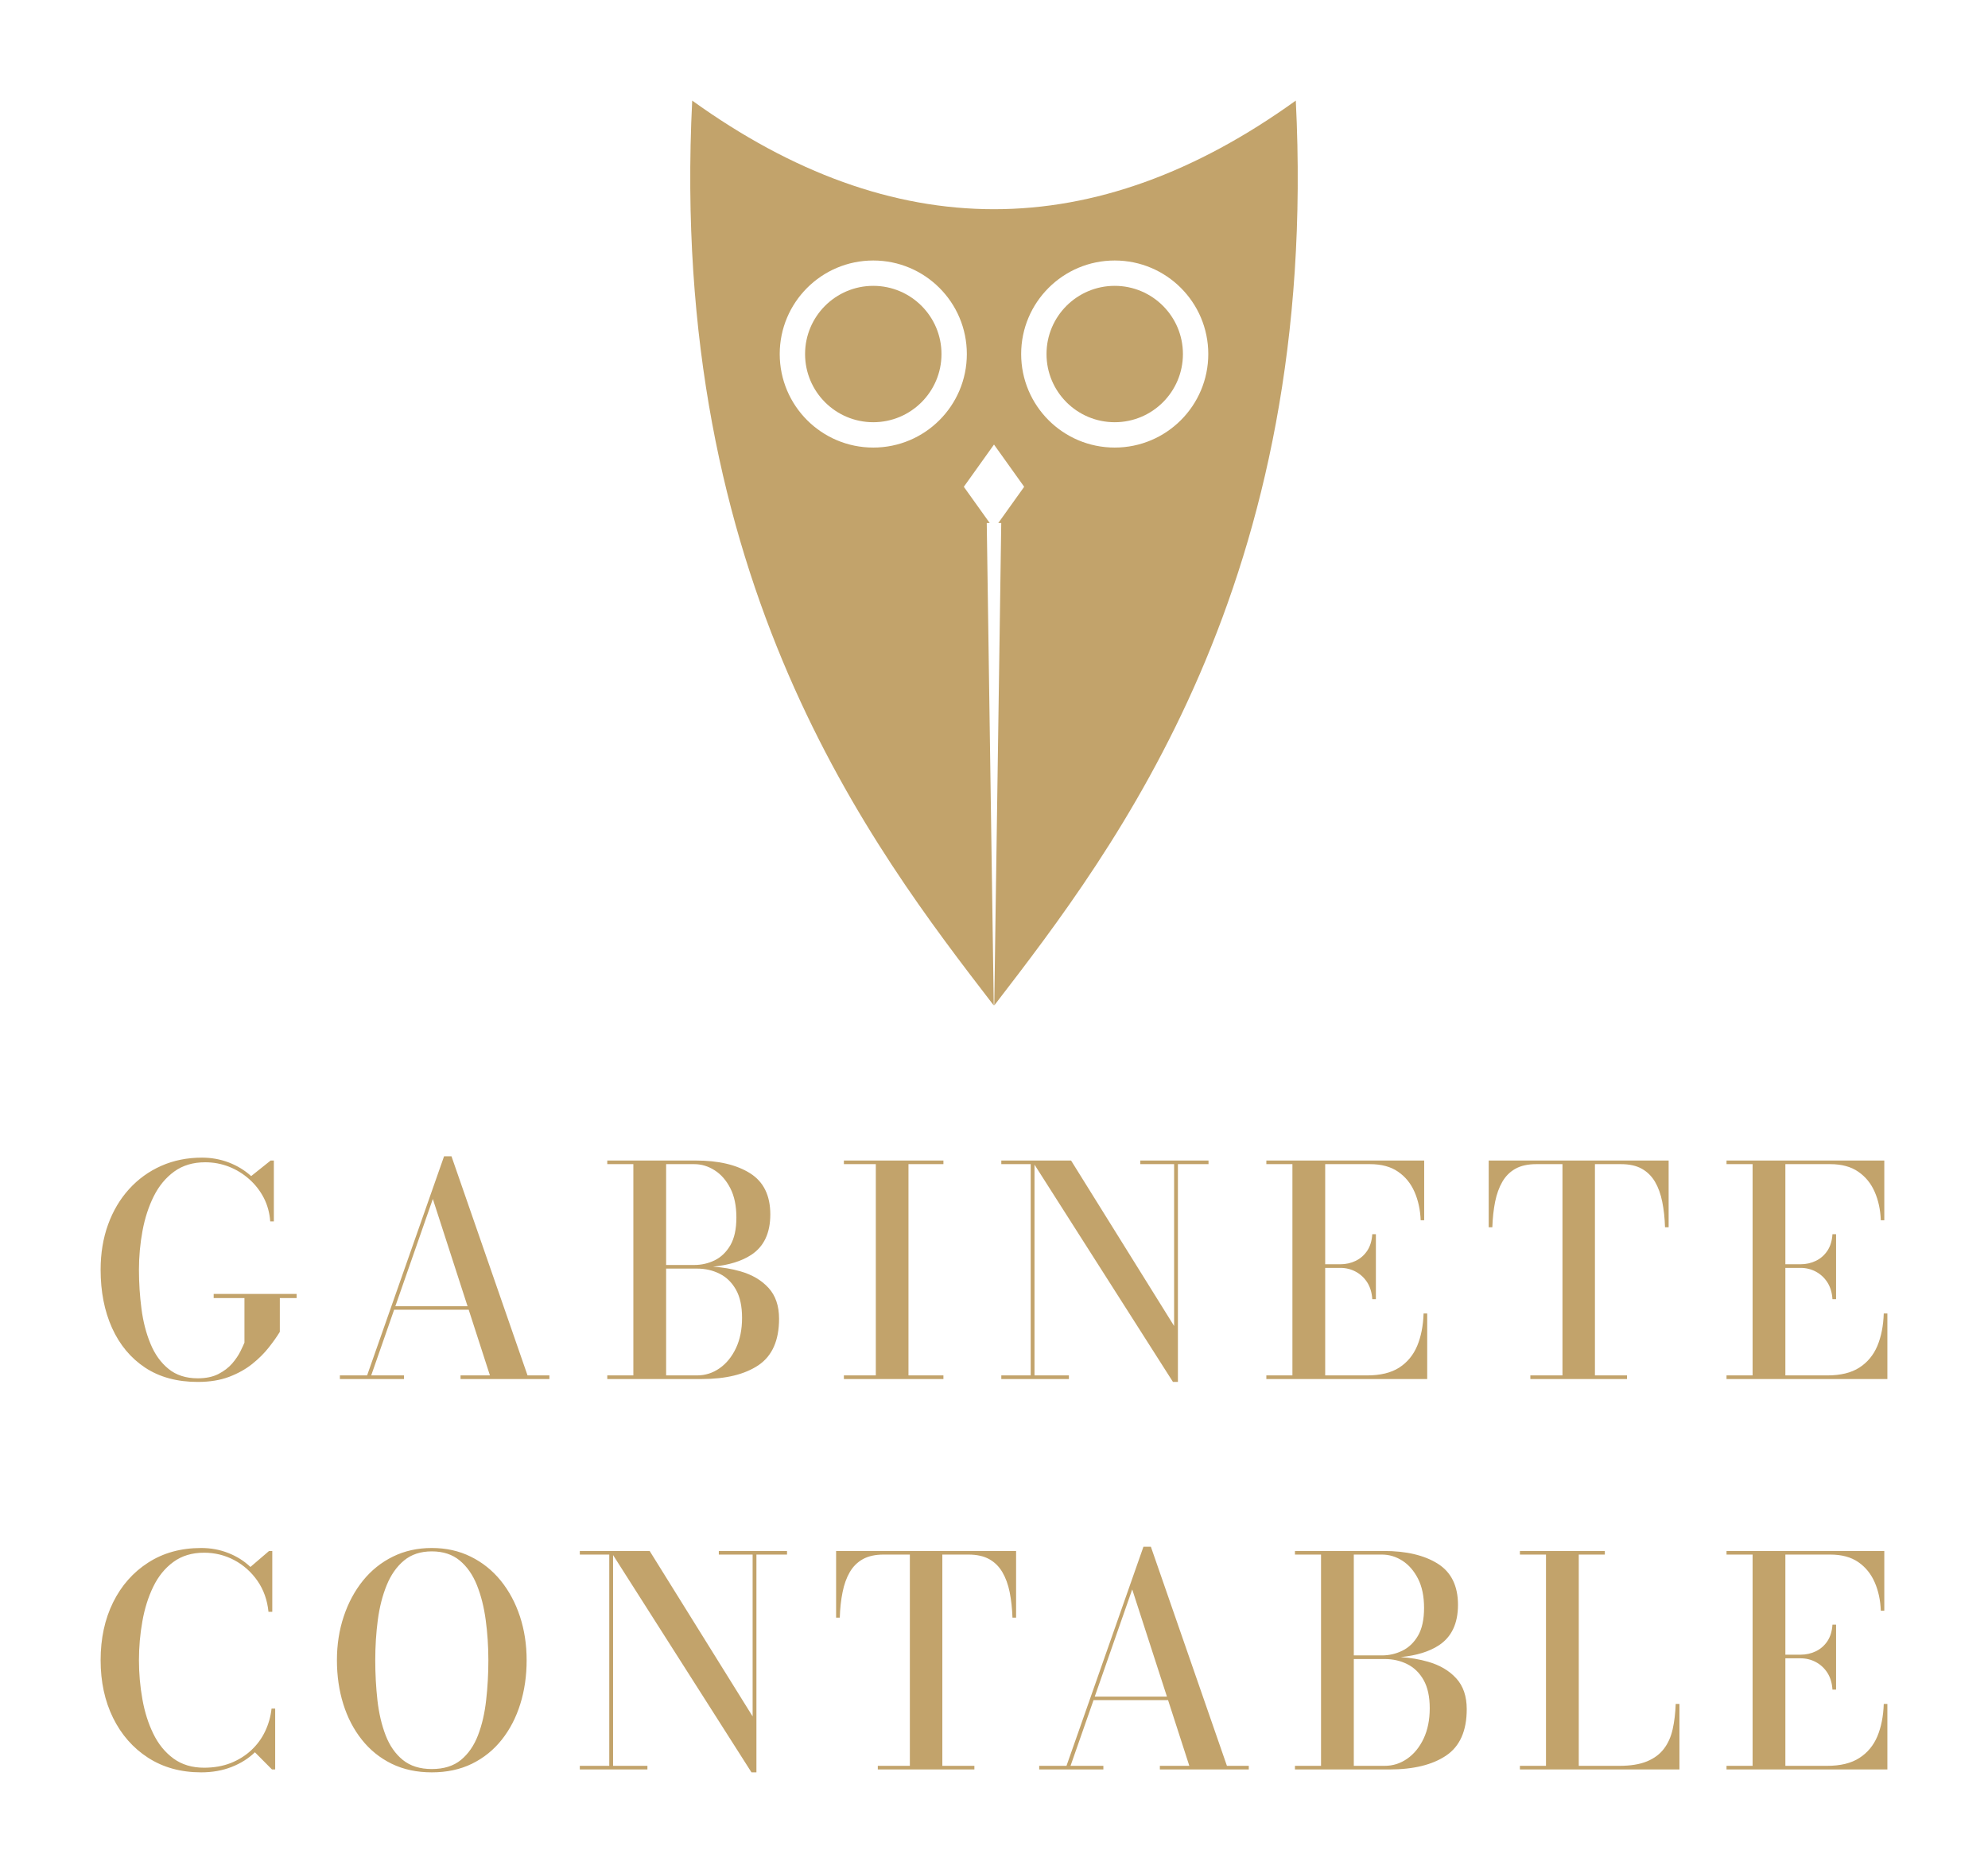
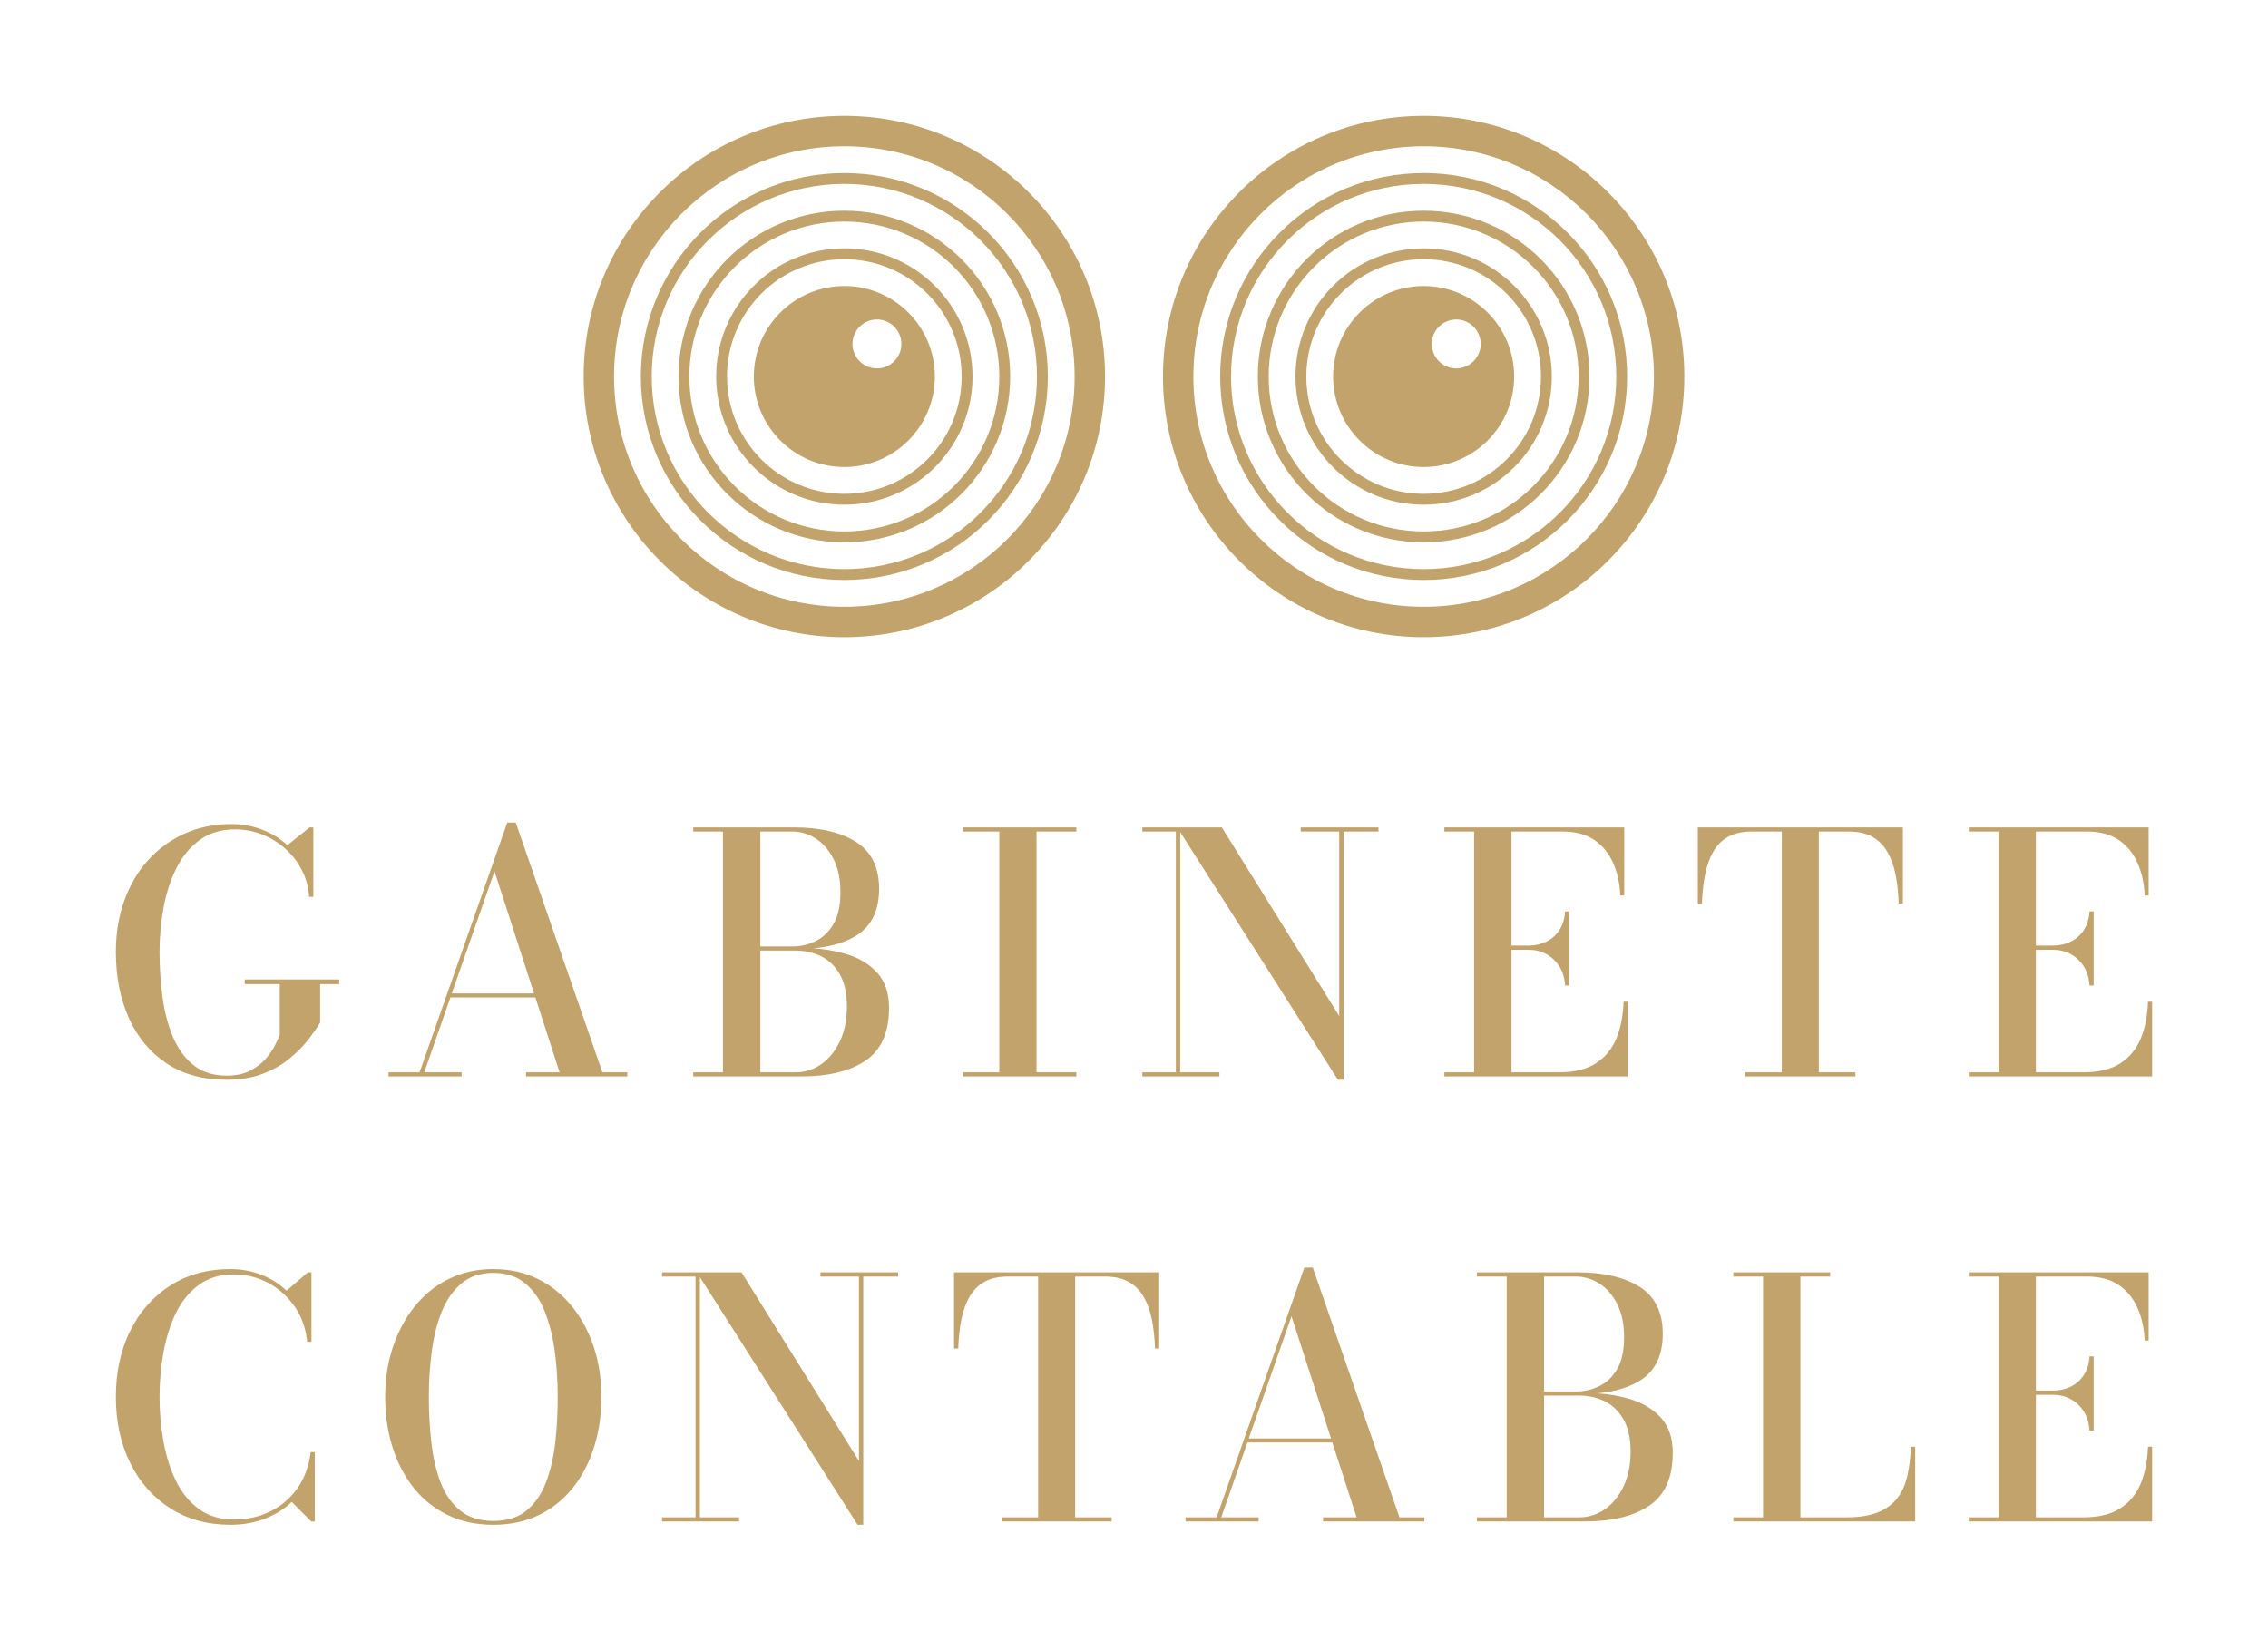
- <svg xmlns="http://www.w3.org/2000/svg" viewBox="-114.68 -16.67 329.36 310.38">
-   <path fill="#C2A36B" d="M0 0Q50 36 100 0C103.99 79.81 70.16 123.79 50.14 149.82L50.04 149.95L51.2 70H50.71L55 64L50 57L45 64L49.29 70H48.8L49.96 149.95L49.86 149.82C29.84 123.79 -3.99 79.81 0 0ZM85.5 42C85.5 33.44 78.56 26.5 70 26.5C61.44 26.5 54.5 33.44 54.5 42C54.5 50.56 61.44 57.5 70 57.5C78.56 57.5 85.5 50.56 85.5 42ZM45.5 42C45.5 33.44 38.56 26.5 30 26.5C21.44 26.5 14.5 33.44 14.5 42C14.5 50.56 21.44 57.5 30 57.5C38.56 57.5 45.5 50.56 45.5 42ZM81.3 42C81.3 48.24 76.24 53.3 70 53.3C63.76 53.3 58.7 48.24 58.7 42C58.7 35.76 63.76 30.7 70 30.7C76.24 30.7 81.3 35.76 81.3 42ZM41.3 42C41.3 48.24 36.24 53.3 30 53.3C23.76 53.3 18.7 48.24 18.7 42C18.7 35.76 23.76 30.7 30 30.7C36.24 30.7 41.3 35.76 41.3 42Z" />
-   <path fill="#C2A36B" d="M-43.14 277.04Q-46.86 277.04 -49.78 275.62Q-52.7 274.19 -54.73 271.63Q-56.76 269.08 -57.81 265.71Q-58.86 262.34 -58.86 258.45Q-58.86 254.57 -57.73 251.2Q-56.61 247.83 -54.55 245.27Q-52.48 242.71 -49.59 241.29Q-46.69 239.86 -43.14 239.86Q-39.59 239.86 -36.7 241.29Q-33.8 242.71 -31.72 245.27Q-29.65 247.83 -28.54 251.2Q-27.43 254.57 -27.43 258.45Q-27.43 262.34 -28.48 265.71Q-29.53 269.08 -31.55 271.63Q-33.58 274.19 -36.5 275.62Q-39.42 277.04 -43.14 277.04ZM-14.07 211.86V211.26H-9.75V176.25H-14.07V175.65H0.61Q6.23 175.65 9.59 177.76Q12.94 179.87 12.94 184.58Q12.94 189.22 9.77 191.29Q7.39 192.85 3.44 193.24Q5.87 193.4 7.98 194.01Q10.89 194.84 12.64 196.75Q14.39 198.66 14.39 201.87Q14.39 207.25 10.99 209.56Q7.58 211.86 1.57 211.86ZM99.86 276.56V275.96H104.18V240.95H99.86V240.35H114.54Q120.16 240.35 123.52 242.46Q126.87 244.57 126.87 249.28Q126.87 253.91 123.7 255.99Q121.32 257.55 117.37 257.94Q119.8 258.1 121.91 258.71Q124.82 259.54 126.57 261.45Q128.32 263.35 128.32 266.57Q128.32 271.95 124.92 274.25Q121.51 276.56 115.5 276.56ZM-43.14 276.49Q-40.15 276.49 -38.31 274.98Q-36.48 273.47 -35.49 270.9Q-34.5 268.33 -34.14 265.09Q-33.77 261.86 -33.77 258.45Q-33.77 255.03 -34.21 251.8Q-34.64 248.58 -35.67 246.01Q-36.7 243.44 -38.52 241.93Q-40.34 240.42 -43.14 240.42Q-45.92 240.42 -47.74 241.93Q-49.56 243.44 -50.61 246.01Q-51.66 248.58 -52.09 251.8Q-52.51 255.03 -52.51 258.45Q-52.51 261.86 -52.15 265.09Q-51.78 268.33 -50.79 270.9Q-49.8 273.47 -47.95 274.98Q-46.09 276.49 -43.14 276.49ZM-39.88 174.95 -27.28 211.26H-23.66V211.86H-38.38V211.26H-33.51L-37.03 200.37H-49.38L-53.18 211.26H-47.75V211.86H-58.37V211.26H-53.86L-41.11 174.95ZM75.99 239.65 88.59 275.96H92.21V276.56H77.48V275.96H82.36L78.84 265.07H66.49L62.68 275.96H68.12V276.56H57.49V275.96H62.01L74.76 239.65ZM-79.28 197.76H-65.54V198.44H-68.32V204.04Q-69.02 205.2 -70.14 206.62Q-71.26 208.05 -72.88 209.35Q-74.5 210.65 -76.73 211.5Q-78.96 212.34 -81.91 212.34Q-87.05 212.34 -90.64 209.97Q-94.22 207.59 -96.12 203.39Q-98.01 199.19 -98.01 193.75Q-98.01 189.67 -96.78 186.27Q-95.55 182.87 -93.29 180.38Q-91.03 177.89 -87.96 176.53Q-84.88 175.17 -81.21 175.17Q-78.89 175.17 -76.78 175.97Q-74.67 176.78 -73.07 178.23L-69.84 175.65H-69.31V185.74H-69.91Q-70.06 183.64 -70.97 181.85Q-71.89 180.07 -73.39 178.74Q-74.88 177.41 -76.75 176.67Q-78.63 175.94 -80.68 175.94Q-83.7 175.94 -85.81 177.47Q-87.92 179 -89.2 181.56Q-90.48 184.12 -91.07 187.3Q-91.66 190.47 -91.66 193.75Q-91.66 197.04 -91.24 200.24Q-90.82 203.44 -89.74 206.03Q-88.67 208.63 -86.76 210.18Q-84.85 211.74 -81.91 211.74Q-79.88 211.74 -78.48 211.02Q-77.08 210.29 -76.21 209.28Q-75.34 208.26 -74.86 207.29Q-74.38 206.31 -74.18 205.83V198.44H-79.28ZM171.36 211.86V211.26H175.68V176.25H171.36V175.65H197.5V185.55H196.92Q196.83 182.96 195.91 180.85Q194.99 178.74 193.18 177.5Q191.37 176.25 188.55 176.25H181.11V192.84H183.62Q185 192.84 186.17 192.27Q187.34 191.7 188.08 190.59Q188.81 189.48 188.91 187.86H189.51V198.63H188.91Q188.81 197.01 188.08 195.85Q187.34 194.7 186.17 194.07Q185 193.44 183.62 193.44H181.11V211.26H188.04Q191.35 211.26 193.36 209.97Q195.38 208.67 196.35 206.37Q197.31 204.06 197.41 201H198.01V211.86ZM95.12 211.86V211.26H99.44V176.25H95.12V175.65H121.27V185.55H120.69Q120.59 182.96 119.67 180.85Q118.75 178.74 116.94 177.5Q115.13 176.25 112.31 176.25H104.87V192.84H107.38Q108.76 192.84 109.93 192.27Q111.1 191.7 111.84 190.59Q112.57 189.48 112.67 187.86H113.27V198.63H112.67Q112.57 197.01 111.84 195.85Q111.1 194.7 109.93 194.07Q108.76 193.44 107.38 193.44H104.87V211.26H111.8Q115.11 211.26 117.13 209.97Q119.14 208.67 120.11 206.37Q121.07 204.06 121.17 201H121.77V211.86ZM171.36 276.56V275.96H175.68V240.95H171.36V240.35H197.5V250.25H196.92Q196.83 247.66 195.91 245.55Q194.99 243.44 193.18 242.19Q191.37 240.95 188.55 240.95H181.11V257.54H183.62Q185 257.54 186.17 256.97Q187.34 256.4 188.08 255.29Q188.81 254.18 188.91 252.56H189.51V263.33H188.91Q188.81 261.71 188.08 260.55Q187.34 259.4 186.17 258.77Q185 258.14 183.62 258.14H181.11V275.96H188.04Q191.35 275.96 193.36 274.66Q195.38 273.37 196.35 271.07Q197.31 268.76 197.41 265.7H198.01V276.56ZM15.71 240.35V240.95H10.64V277.04H9.82L-13.11 241.03V275.96H-7.42V276.56H-18.62V275.96H-13.74V240.95H-18.62V240.35H-7.05L10.01 267.77V240.95H4.41V240.35ZM85.54 175.65V176.25H80.47V212.34H79.65L56.71 176.33V211.26H62.41V211.86H51.21V211.26H56.08V176.25H51.21V175.65H62.77L79.84 203.07V176.25H74.24V175.65ZM138.86 211.86V211.26H144.18V176.25H139.83Q137.75 176.25 136.39 177.01Q135.03 177.77 134.22 179.17Q133.41 180.57 133.02 182.49Q132.64 184.41 132.56 186.71H131.96V175.65H161.77V186.71H161.17Q161.1 184.41 160.71 182.49Q160.33 180.57 159.51 179.17Q158.68 177.77 157.32 177.01Q155.96 176.25 153.88 176.25H149.56V211.26H154.87V211.86ZM30.75 276.56V275.96H36.06V240.95H31.71Q29.64 240.95 28.27 241.71Q26.91 242.47 26.1 243.87Q25.29 245.27 24.91 247.19Q24.52 249.11 24.45 251.4H23.84V240.35H53.66V251.4H53.06Q52.98 249.11 52.6 247.19Q52.21 245.27 51.39 243.87Q50.57 242.47 49.21 241.71Q47.84 240.95 45.76 240.95H41.44V275.96H46.75V276.56ZM-81.35 277.04Q-86.38 277.04 -90.13 274.63Q-93.88 272.21 -95.95 268.01Q-98.01 263.81 -98.01 258.45Q-98.01 253.07 -95.95 248.88Q-93.88 244.69 -90.13 242.28Q-86.38 239.86 -81.35 239.86Q-78.96 239.86 -76.86 240.69Q-74.76 241.51 -73.19 243L-70.1 240.35H-69.57V250.44H-70.2Q-70.49 247.52 -72.02 245.31Q-73.56 243.1 -75.87 241.87Q-78.19 240.64 -80.87 240.64Q-83.86 240.64 -85.95 242.17Q-88.04 243.7 -89.28 246.26Q-90.53 248.82 -91.09 252Q-91.66 255.17 -91.66 258.45Q-91.66 261.74 -91.09 264.91Q-90.53 268.09 -89.28 270.64Q-88.04 273.2 -85.95 274.74Q-83.86 276.27 -80.87 276.27Q-78.43 276.27 -76.46 275.5Q-74.5 274.72 -73.05 273.37Q-71.6 272.02 -70.76 270.25Q-69.91 268.47 -69.69 266.47H-69.09V276.56H-69.62L-72.45 273.71Q-74.04 275.26 -76.32 276.15Q-78.6 277.04 -81.35 277.04ZM137.13 276.56V275.96H141.45V240.95H137.13V240.35H151.2V240.95H146.88V275.96H153.59Q156.39 275.96 158.18 275.22Q159.97 274.48 160.99 273.13Q162.02 271.78 162.44 269.88Q162.86 267.99 162.94 265.7H163.56V276.56ZM25.13 211.86V211.26H30.42V176.25H25.13V175.65H41.62V176.25H35.83V211.26H41.62V211.86ZM109.61 258.26V275.96H114.73Q116.78 275.96 118.47 274.77Q120.16 273.59 121.18 271.44Q122.19 269.29 122.19 266.42Q122.19 263.55 121.18 261.75Q120.16 259.95 118.47 259.11Q116.78 258.26 114.73 258.26ZM-4.32 193.56V211.26H0.8Q2.85 211.26 4.54 210.07Q6.23 208.89 7.25 206.74Q8.26 204.59 8.26 201.72Q8.26 198.85 7.25 197.05Q6.23 195.25 4.54 194.41Q2.85 193.56 0.8 193.56ZM-4.32 192.96H0.34Q2.13 192.96 3.72 192.19Q5.31 191.41 6.32 189.69Q7.32 187.96 7.32 185.09Q7.32 182.21 6.32 180.25Q5.31 178.28 3.72 177.27Q2.13 176.25 0.34 176.25H-4.32ZM109.61 257.66H114.27Q116.06 257.66 117.65 256.88Q119.24 256.11 120.25 254.39Q121.25 252.66 121.25 249.79Q121.25 246.91 120.25 244.95Q119.24 242.98 117.65 241.96Q116.06 240.95 114.27 240.95H109.61ZM-37.22 199.79 -42.97 182.02 -49.18 199.79ZM78.65 264.49 72.9 246.72 66.69 264.49Z" />
+ <svg xmlns="http://www.w3.org/2000/svg" viewBox="-80.60 -16.00 313.20 226.58">
+   <path fill="#C2A36B" d="M72 36C72 55.88 55.88 72 36 72C16.12 72 0 55.88 0 36C0 16.12 16.12 0 36 0C55.88 0 72 16.12 72 36ZM152 36C152 55.88 135.88 72 116 72C96.12 72 80 55.88 80 36C80 16.12 96.12 0 116 0C135.88 0 152 16.12 152 36ZM147.8 36C147.8 18.44 133.56 4.2 116 4.2C98.44 4.2 84.2 18.44 84.2 36C84.2 53.56 98.44 67.8 116 67.8C133.56 67.8 147.8 53.56 147.8 36ZM67.8 36C67.8 18.44 53.56 4.2 36 4.2C18.44 4.2 4.2 18.44 4.2 36C4.2 53.56 18.44 67.8 36 67.8C53.56 67.8 67.8 53.56 67.8 36ZM144.1 36C144.1 51.52 131.52 64.1 116 64.1C100.48 64.1 87.9 51.52 87.9 36C87.9 20.48 100.48 7.9 116 7.9C131.52 7.9 144.1 20.48 144.1 36ZM64.1 36C64.1 51.52 51.52 64.1 36 64.1C20.48 64.1 7.9 51.52 7.9 36C7.9 20.48 20.48 7.9 36 7.9C51.52 7.9 64.1 20.48 64.1 36ZM142.6 36C142.6 21.31 130.69 9.4 116 9.4C101.31 9.4 89.4 21.31 89.4 36C89.4 50.69 101.31 62.6 116 62.6C130.69 62.6 142.6 50.69 142.6 36ZM62.6 36C62.6 21.31 50.69 9.4 36 9.4C21.31 9.4 9.4 21.31 9.4 36C9.4 50.69 21.31 62.6 36 62.6C50.69 62.6 62.6 50.69 62.6 36ZM58.9 36C58.9 48.65 48.65 58.9 36 58.9C23.35 58.9 13.1 48.65 13.1 36C13.1 23.35 23.35 13.1 36 13.1C48.65 13.1 58.9 23.35 58.9 36ZM138.9 36C138.9 48.65 128.65 58.9 116 58.9C103.35 58.9 93.1 48.65 93.1 36C93.1 23.35 103.35 13.1 116 13.1C128.65 13.1 138.9 23.35 138.9 36ZM57.4 36C57.4 24.18 47.82 14.6 36 14.6C24.18 14.6 14.6 24.18 14.6 36C14.6 47.82 24.18 57.4 36 57.4C47.82 57.4 57.4 47.82 57.4 36ZM137.4 36C137.4 24.18 127.82 14.6 116 14.6C104.18 14.6 94.6 24.18 94.6 36C94.6 47.82 104.18 57.4 116 57.4C127.82 57.4 137.4 47.82 137.4 36ZM53.7 36C53.7 45.78 45.78 53.7 36 53.7C26.22 53.7 18.3 45.78 18.3 36C18.3 26.22 26.22 18.3 36 18.3C45.78 18.3 53.7 26.22 53.7 36ZM133.7 36C133.7 45.78 125.78 53.7 116 53.7C106.22 53.7 98.3 45.78 98.3 36C98.3 26.22 106.22 18.3 116 18.3C125.78 18.3 133.7 26.22 133.7 36ZM52.2 36C52.2 27.05 44.95 19.8 36 19.8C27.05 19.8 19.8 27.05 19.8 36C19.8 44.95 27.05 52.2 36 52.2C44.95 52.2 52.2 44.95 52.2 36ZM132.2 36C132.2 27.05 124.95 19.8 116 19.8C107.05 19.8 99.8 27.05 99.8 36C99.8 44.95 107.05 52.2 116 52.2C124.95 52.2 132.2 44.95 132.2 36ZM48.5 36C48.5 42.9 42.9 48.5 36 48.5C29.1 48.5 23.5 42.9 23.5 36C23.5 29.1 29.1 23.5 36 23.5C42.9 23.5 48.5 29.1 48.5 36ZM128.5 36C128.5 42.9 122.9 48.5 116 48.5C109.1 48.5 103.5 42.9 103.5 36C103.5 29.1 109.1 23.5 116 23.5C122.9 23.5 128.5 29.1 128.5 36ZM43.88 31.5C43.88 29.64 42.36 28.12 40.5 28.12C38.64 28.12 37.12 29.64 37.12 31.5C37.12 33.36 38.64 34.88 40.5 34.88C42.36 34.88 43.88 33.36 43.88 31.5ZM123.88 31.5C123.88 29.64 122.36 28.12 120.5 28.12C118.64 28.12 117.12 29.64 117.12 31.5C117.12 33.36 118.64 34.88 120.5 34.88C122.36 34.88 123.88 33.36 123.88 31.5Z" />
+   <path fill="#C2A36B" d="M-12.48 194.58Q-16.01 194.58 -18.78 193.23Q-21.56 191.88 -23.49 189.45Q-25.41 187.01 -26.41 183.82Q-27.41 180.62 -27.41 176.92Q-27.41 173.23 -26.34 170.03Q-25.27 166.83 -23.31 164.4Q-21.35 161.97 -18.6 160.62Q-15.85 159.27 -12.48 159.27Q-9.11 159.27 -6.35 160.62Q-3.6 161.97 -1.63 164.4Q0.34 166.83 1.4 170.03Q2.45 173.23 2.45 176.92Q2.45 180.62 1.45 183.82Q0.46 187.01 -1.47 189.45Q-3.4 191.88 -6.17 193.23Q-8.95 194.58 -12.48 194.58ZM15.14 132.66V132.09H19.24V98.84H15.14V98.27H29.08Q34.42 98.27 37.61 100.27Q40.8 102.28 40.8 106.75Q40.8 111.15 37.78 113.13Q35.52 114.6 31.77 114.97Q34.08 115.13 36.09 115.71Q38.85 116.5 40.51 118.31Q42.17 120.12 42.17 123.17Q42.17 128.28 38.94 130.47Q35.71 132.66 30 132.66ZM123.36 194.12V193.55H127.47V160.3H123.36V159.72H137.31Q142.65 159.72 145.84 161.73Q149.02 163.74 149.02 168.21Q149.02 172.61 146.01 174.58Q143.75 176.06 140 176.43Q142.3 176.59 144.31 177.16Q147.07 177.96 148.74 179.77Q150.4 181.58 150.4 184.63Q150.4 189.74 147.17 191.93Q143.93 194.12 138.22 194.12ZM-12.48 194.05Q-9.63 194.05 -7.89 192.62Q-6.15 191.19 -5.21 188.75Q-4.27 186.3 -3.92 183.23Q-3.58 180.16 -3.58 176.92Q-3.58 173.67 -3.99 170.61Q-4.41 167.54 -5.38 165.1Q-6.35 162.66 -8.09 161.23Q-9.82 159.79 -12.48 159.79Q-15.11 159.79 -16.85 161.23Q-18.58 162.66 -19.58 165.1Q-20.57 167.54 -20.97 170.61Q-21.38 173.67 -21.38 176.92Q-21.38 180.16 -21.03 183.23Q-20.69 186.3 -19.75 188.75Q-18.81 191.19 -17.04 192.62Q-15.28 194.05 -12.48 194.05ZM-9.38 97.6 2.59 132.09H6.03V132.66H-7.96V132.09H-3.32L-6.67 121.75H-18.4L-22.01 132.09H-16.85V132.66H-26.94V132.09H-22.66L-10.55 97.6ZM100.69 159.06 112.66 193.55H116.1V194.12H102.11V193.55H106.74L103.39 183.21H91.66L88.05 193.55H93.21V194.12H83.12V193.55H87.41L99.52 159.06ZM-46.8 119.27H-33.76V119.91H-36.39V125.23Q-37.06 126.33 -38.12 127.69Q-39.19 129.04 -40.73 130.28Q-42.26 131.52 -44.38 132.32Q-46.51 133.12 -49.3 133.12Q-54.19 133.12 -57.59 130.86Q-61 128.6 -62.8 124.61Q-64.6 120.62 -64.6 115.46Q-64.6 111.59 -63.43 108.36Q-62.26 105.12 -60.12 102.76Q-57.97 100.4 -55.05 99.1Q-52.12 97.81 -48.64 97.81Q-46.44 97.81 -44.43 98.57Q-42.42 99.34 -40.91 100.72L-37.84 98.27H-37.33V107.85H-37.91Q-38.04 105.86 -38.92 104.16Q-39.79 102.46 -41.21 101.2Q-42.63 99.94 -44.41 99.24Q-46.19 98.54 -48.13 98.54Q-51 98.54 -53.01 100Q-55.01 101.45 -56.23 103.88Q-57.45 106.31 -58.01 109.33Q-58.57 112.35 -58.57 115.46Q-58.57 118.58 -58.17 121.62Q-57.77 124.66 -56.75 127.13Q-55.73 129.59 -53.91 131.07Q-52.1 132.55 -49.3 132.55Q-47.38 132.55 -46.05 131.86Q-44.72 131.17 -43.89 130.21Q-43.07 129.25 -42.61 128.32Q-42.15 127.39 -41.97 126.93V119.91H-46.8ZM191.28 132.66V132.09H195.39V98.84H191.28V98.27H216.12V107.67H215.57Q215.48 105.21 214.6 103.21Q213.73 101.2 212.01 100.02Q210.29 98.84 207.61 98.84H200.55V114.59H202.93Q204.24 114.59 205.35 114.05Q206.46 113.52 207.16 112.46Q207.86 111.41 207.95 109.87H208.53V120.1H207.95Q207.86 118.56 207.16 117.46Q206.46 116.36 205.35 115.76Q204.24 115.17 202.93 115.17H200.55V132.09H207.13Q210.27 132.09 212.19 130.86Q214.1 129.64 215.02 127.45Q215.93 125.26 216.03 122.34H216.6V132.66ZM118.86 132.66V132.09H122.97V98.84H118.86V98.27H143.7V107.67H143.15Q143.06 105.21 142.18 103.21Q141.31 101.2 139.59 100.02Q137.87 98.84 135.19 98.84H128.13V114.59H130.51Q131.82 114.59 132.93 114.05Q134.04 113.52 134.74 112.46Q135.44 111.41 135.53 109.87H136.11V120.1H135.53Q135.44 118.56 134.74 117.46Q134.04 116.36 132.93 115.76Q131.82 115.17 130.51 115.17H128.13V132.09H134.71Q137.85 132.09 139.76 130.86Q141.68 129.64 142.6 127.45Q143.51 125.26 143.61 122.34H144.18V132.66ZM191.28 194.12V193.55H195.39V160.3H191.28V159.72H216.12V169.13H215.57Q215.48 166.67 214.6 164.67Q213.73 162.66 212.01 161.48Q210.29 160.3 207.61 160.3H200.55V176.05H202.93Q204.24 176.05 205.35 175.51Q206.46 174.97 207.16 173.92Q207.86 172.86 207.95 171.33H208.53V181.56H207.95Q207.86 180.02 207.16 178.92Q206.46 177.82 205.35 177.22Q204.24 176.63 202.93 176.63H200.55V193.55H207.13Q210.27 193.55 212.19 192.32Q214.1 191.1 215.02 188.91Q215.93 186.72 216.03 183.8H216.6V194.12ZM43.43 159.72V160.3H38.61V194.58H37.83L16.05 160.37V193.55H21.46V194.12H10.82V193.55H15.45V160.3H10.82V159.72H21.8L38.02 185.78V160.3H32.7V159.72ZM109.76 98.27V98.84H104.94V133.12H104.16L82.38 98.91V132.09H87.79V132.66H77.15V132.09H81.78V98.84H77.15V98.27H88.13L104.34 124.32V98.84H99.02V98.27ZM160.42 132.66V132.09H165.46V98.84H161.33Q159.36 98.84 158.06 99.56Q156.77 100.28 156 101.61Q155.23 102.94 154.87 104.77Q154.5 106.59 154.43 108.77H153.86V98.27H182.18V108.77H181.6Q181.54 106.59 181.17 104.77Q180.8 102.94 180.02 101.61Q179.24 100.28 177.95 99.56Q176.65 98.84 174.68 98.84H170.57V132.09H175.62V132.66ZM57.71 194.12V193.55H62.76V160.3H58.63Q56.66 160.3 55.36 161.02Q54.07 161.74 53.3 163.07Q52.53 164.4 52.16 166.23Q51.8 168.05 51.73 170.23H51.15V159.72H79.48V170.23H78.9Q78.83 168.05 78.47 166.23Q78.1 164.4 77.32 163.07Q76.54 161.74 75.24 161.02Q73.95 160.3 71.98 160.3H67.87V193.55H72.92V194.12ZM-48.78 194.58Q-53.55 194.58 -57.11 192.29Q-60.68 190 -62.64 186.01Q-64.6 182.02 -64.6 176.92Q-64.6 171.81 -62.64 167.83Q-60.68 163.85 -57.11 161.56Q-53.55 159.27 -48.78 159.27Q-46.51 159.27 -44.51 160.05Q-42.52 160.83 -41.03 162.25L-38.09 159.72H-37.59V169.31H-38.18Q-38.46 166.54 -39.91 164.44Q-41.37 162.34 -43.57 161.17Q-45.77 160 -48.32 160Q-51.16 160 -53.15 161.46Q-55.13 162.91 -56.31 165.34Q-57.49 167.77 -58.03 170.79Q-58.57 173.81 -58.57 176.92Q-58.57 180.04 -58.03 183.06Q-57.49 186.07 -56.31 188.5Q-55.13 190.94 -53.15 192.39Q-51.16 193.85 -48.32 193.85Q-46 193.85 -44.13 193.11Q-42.26 192.38 -40.89 191.1Q-39.51 189.81 -38.71 188.13Q-37.91 186.44 -37.7 184.54H-37.13V194.12H-37.63L-40.31 191.42Q-41.83 192.89 -44 193.73Q-46.16 194.58 -48.78 194.58ZM158.77 194.12V193.55H162.87V160.3H158.77V159.72H172.14V160.3H168.03V193.55H174.41Q177.07 193.55 178.76 192.85Q180.46 192.15 181.44 190.87Q182.41 189.58 182.81 187.78Q183.21 185.98 183.28 183.8H183.88V194.12ZM52.38 132.66V132.09H57.4V98.84H52.38V98.27H68.04V98.84H62.54V132.09H68.04V132.66ZM132.63 176.74V193.55H137.49Q139.44 193.55 141.04 192.43Q142.65 191.3 143.61 189.26Q144.58 187.22 144.58 184.49Q144.58 181.76 143.61 180.05Q142.65 178.35 141.04 177.54Q139.44 176.74 137.49 176.74ZM24.4 115.28V132.09H29.26Q31.21 132.09 32.82 130.97Q34.42 129.84 35.39 127.8Q36.35 125.76 36.35 123.03Q36.35 120.3 35.39 118.59Q34.42 116.89 32.82 116.08Q31.21 115.28 29.26 115.28ZM24.4 114.71H28.83Q30.52 114.71 32.04 113.97Q33.55 113.24 34.5 111.6Q35.46 109.96 35.46 107.23Q35.46 104.5 34.5 102.63Q33.55 100.76 32.04 99.8Q30.52 98.84 28.83 98.84H24.4ZM132.63 176.17H137.05Q138.75 176.17 140.26 175.43Q141.78 174.7 142.73 173.06Q143.68 171.42 143.68 168.69Q143.68 165.96 142.73 164.09Q141.78 162.22 140.26 161.26Q138.75 160.3 137.05 160.3H132.63ZM-6.85 121.2 -12.31 104.32 -18.21 121.2ZM103.21 182.66 97.75 165.78 91.85 182.66Z" />
</svg>
